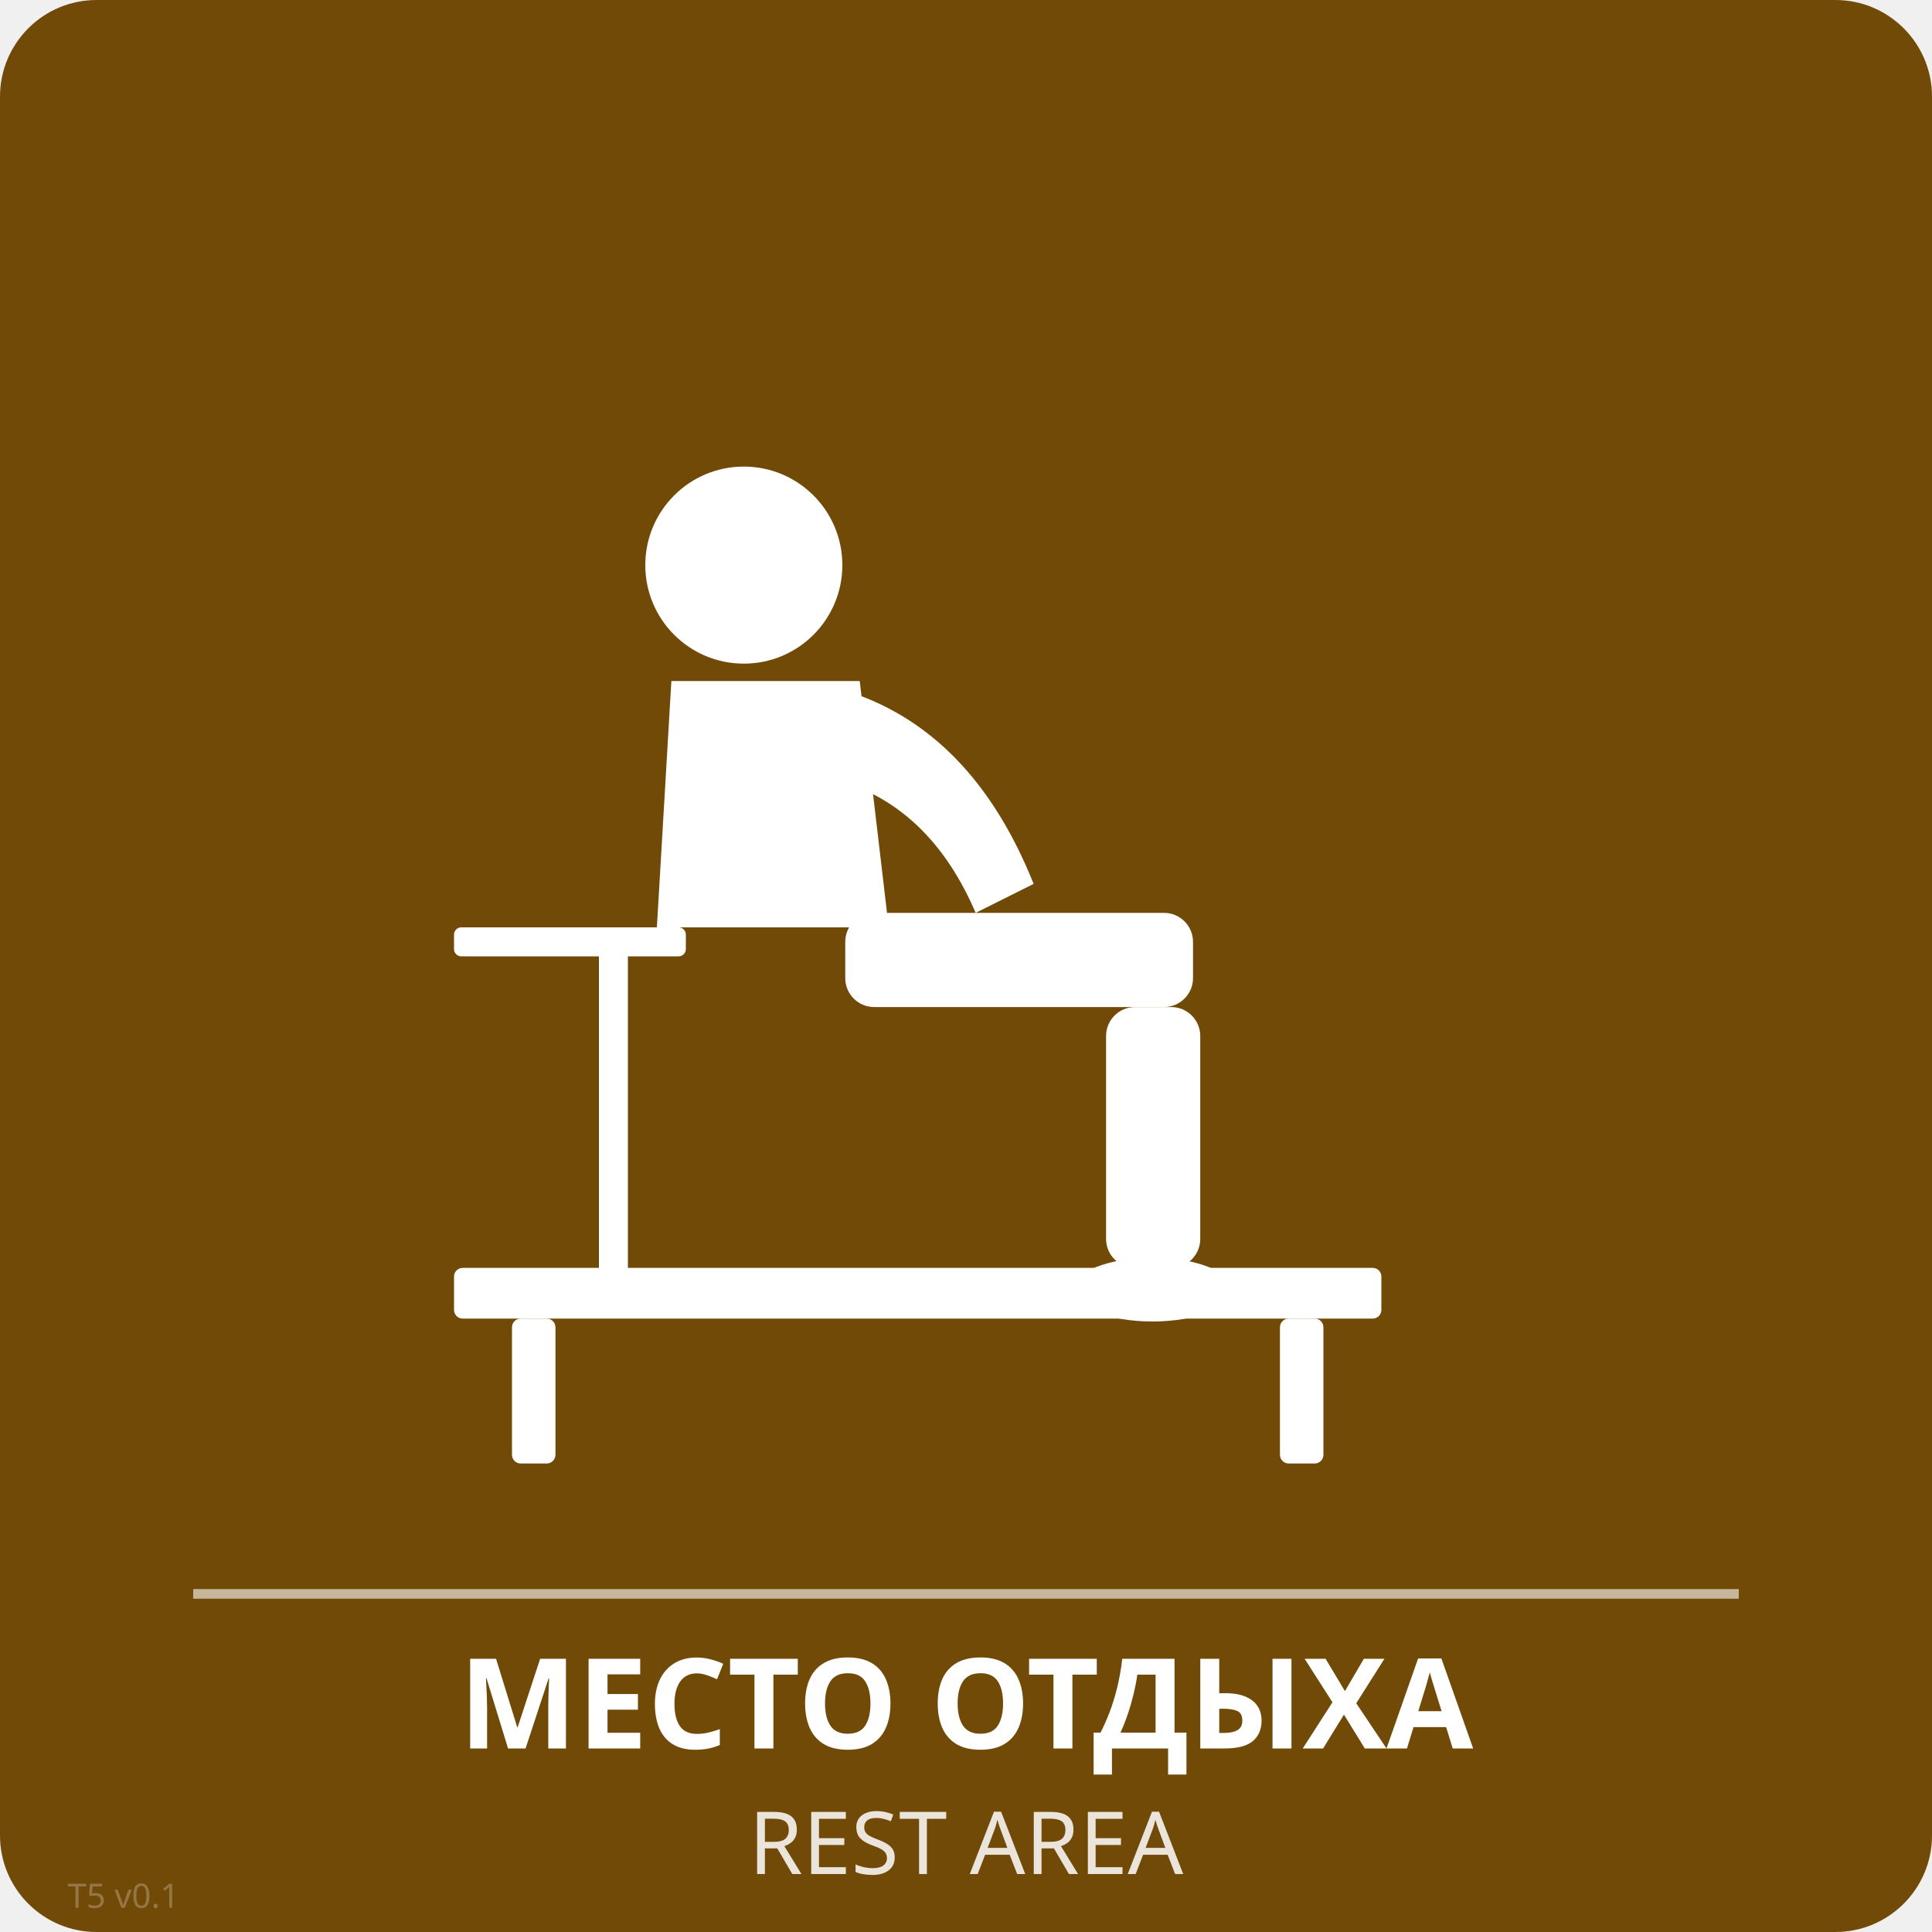
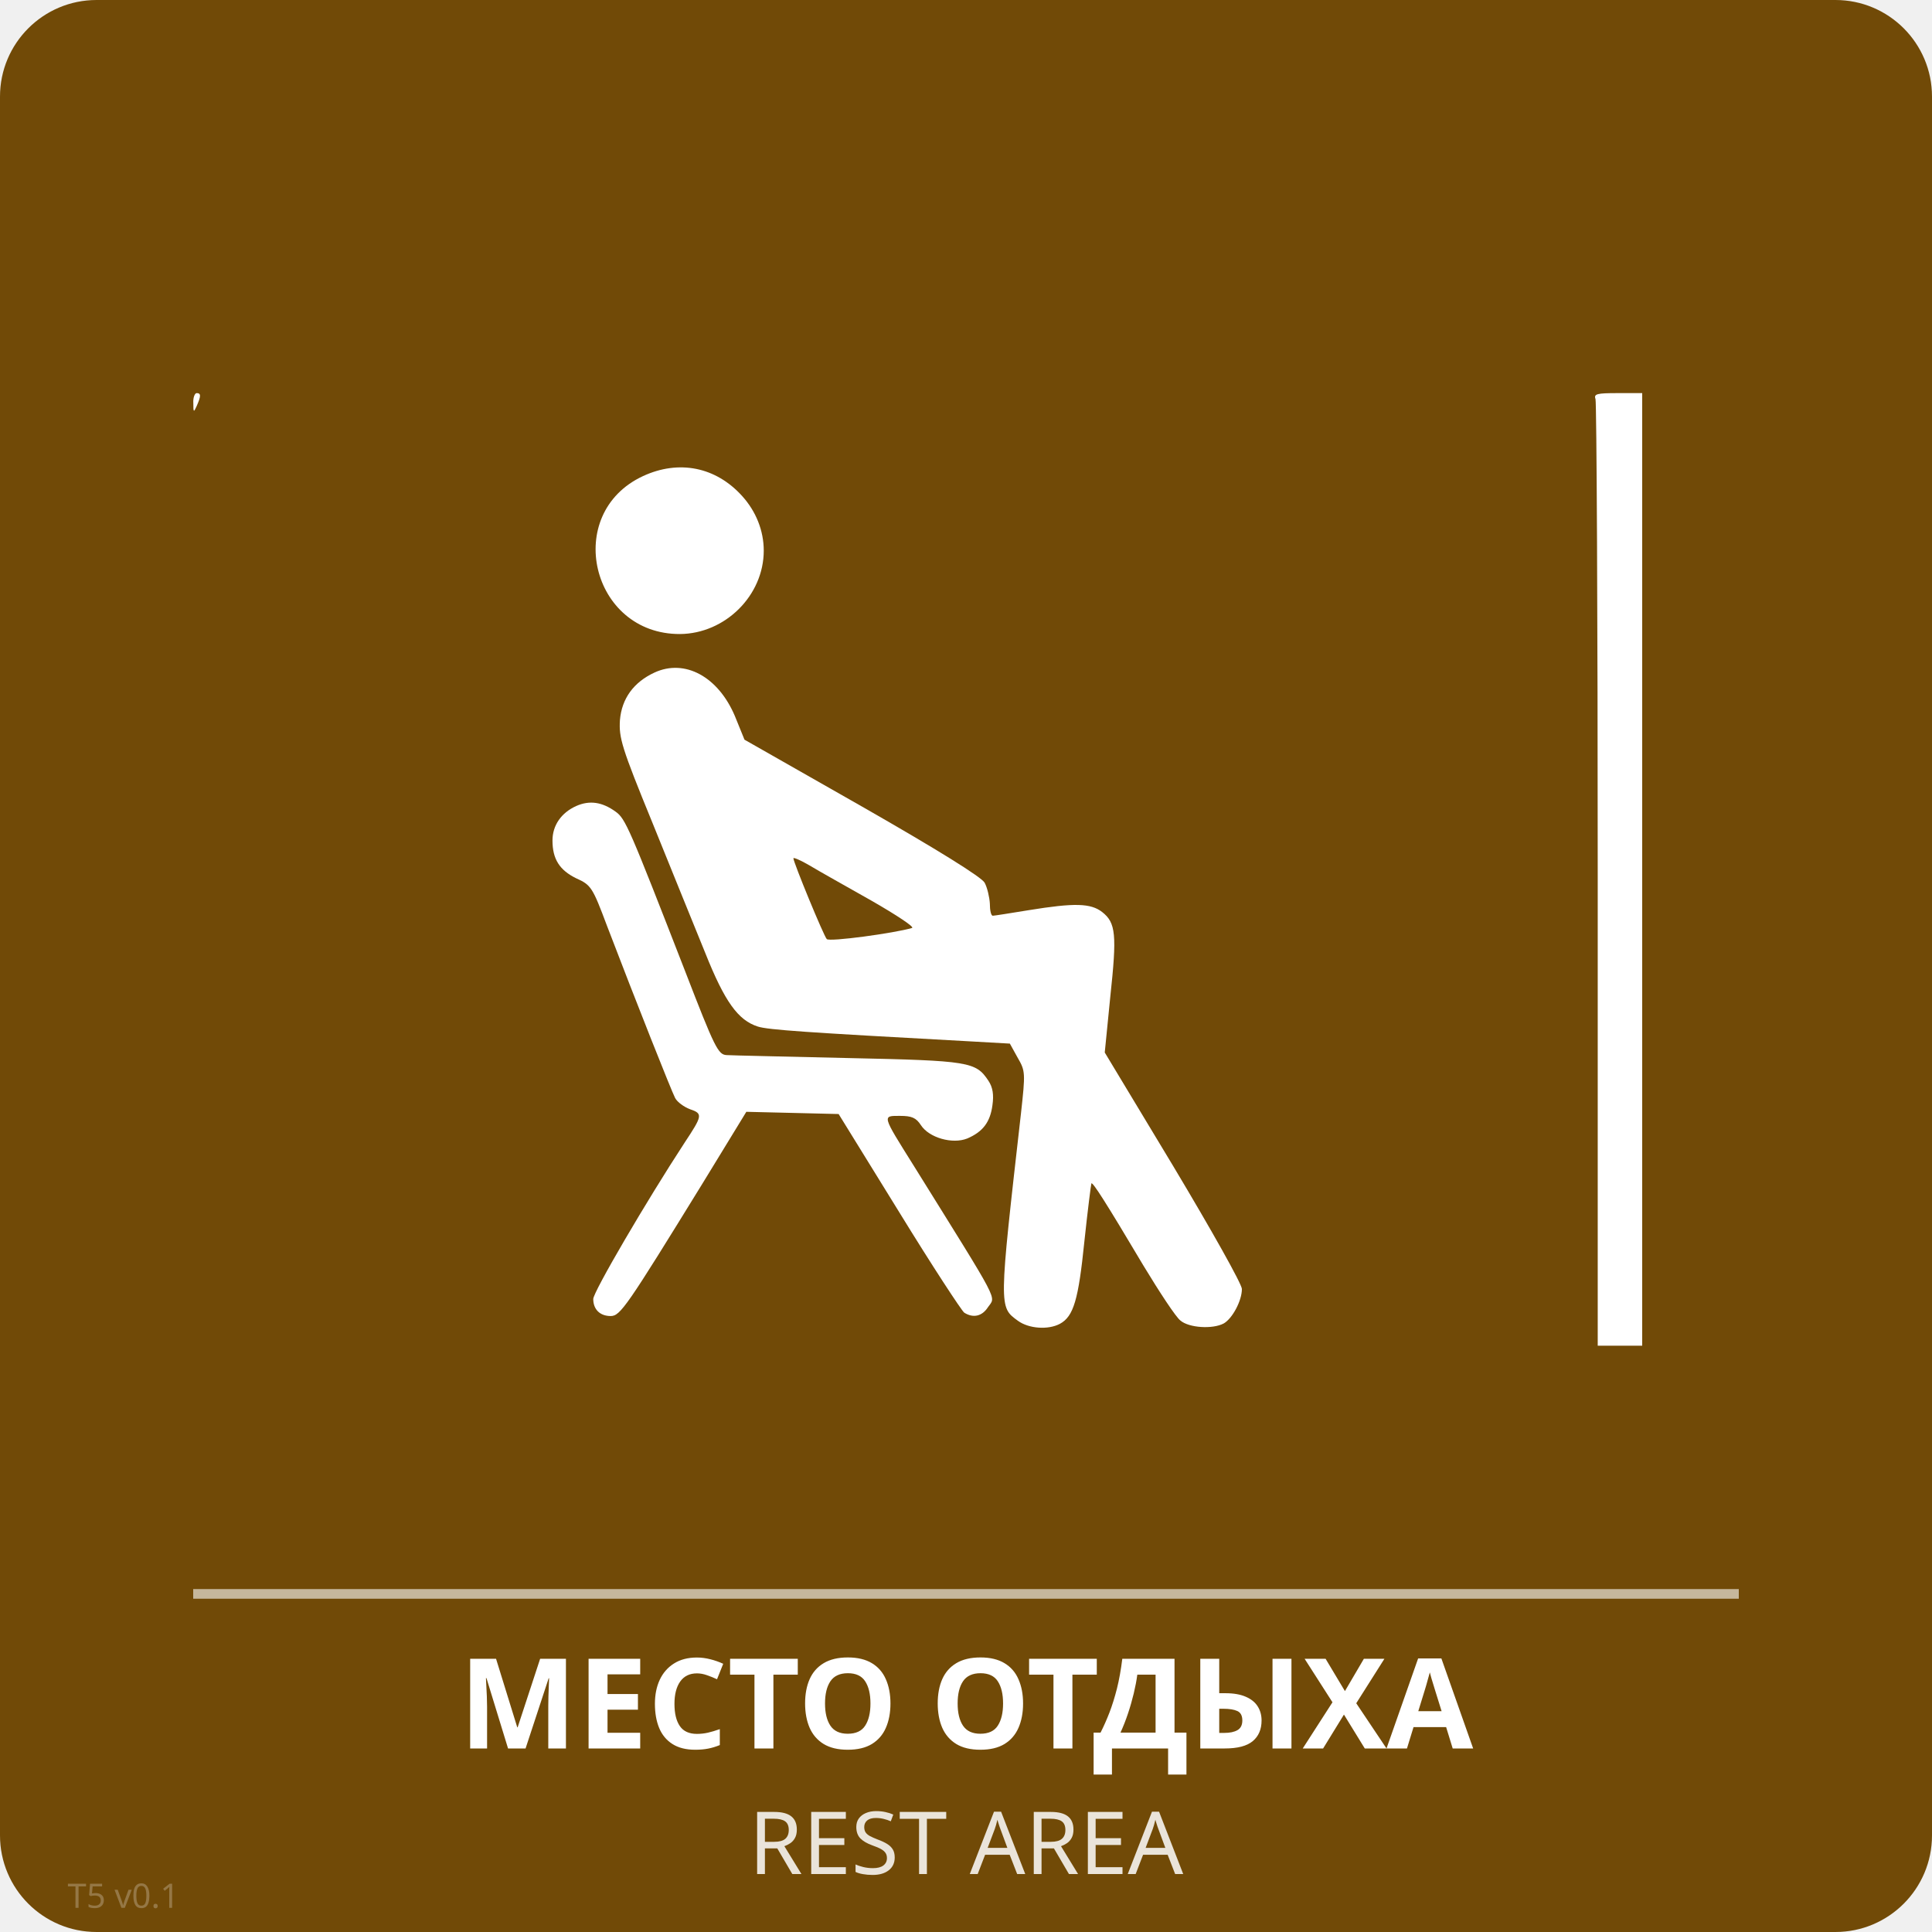
<svg xmlns="http://www.w3.org/2000/svg" viewBox="0 0 400 400" role="img" aria-label="T5: Знак зоны отдыха на тропе">
  <defs>
-     <g id="pict-rest" fill="#fff">
-       <circle cx="380" cy="290" r="68" />
-       <path d="M 330 370 L 460 370 L 480 540 L 320 540 Z" />
-       <path d="M 460 380 Q 540 410 580 510 L 540 530 Q 510 460 450 440 Z" />
-       <rect x="450" y="530" width="240" height="65" rx="20" />
-       <rect x="630" y="595" width="65" height="180" rx="20" />
-       <ellipse cx="662" cy="790" rx="55" ry="22" />
-       <rect x="180" y="775" width="640" height="35" rx="6" />
-       <rect x="220" y="810" width="30" height="100" rx="6" />
-       <rect x="750" y="810" width="30" height="100" rx="6" />
-       <rect x="280" y="540" width="20" height="240" rx="5" />
-       <rect x="180" y="540" width="160" height="20" rx="5" />
+     <g id="pict-rest">
+       <g transform="translate(-5.68434e-14 171.298) scale(2.55799)">
+         <g transform="translate(-31.06781,437) scale(0.1,-0.1)" fill="#fff">
+           <path d="M311 4343 c0 -25 1 -26 9 -8 12 27 12 35 0 35 -5 0 -10 -12 -9 -27z" />
+           <path d="M4094 4354 c3 -9 6 -587 6 -1285 l0 -1269 60 0 60 0 0 1285 0 1285 -66 0 c-56 0 -65 -2 -60 -16z" />
+           <path d="M1524 4146 c-217 -101 -140 -427 100 -426 122 1 226 104 226 225 0 54 -21 106 -58 147 -71 79 -171 99 -268 54z" />
+           <path d="M1555 3616 c-56 -26 -88 -70 -93 -128 -3 -48 4 -73 88 -278 50 -124 114 -281 142 -350 53 -133 89 -182 142 -199 28 -9 134 -16 556 -39 l124 -7 21 -38 c21 -36 21 -41 9 -150 -60 -528 -60 -522 -8 -560 29 -21 81 -25 113 -8 37 20 50 65 66 222 9 85 18 155 19 157 4 3 37 -48 141 -223 43 -71 87 -138 99 -147 23 -20 87 -24 117 -8 23 13 49 61 49 93 0 13 -82 159 -185 331 l-185 307 15 151 c18 167 15 199 -22 228 -31 24 -75 25 -198 5 -49 -8 -93 -15 -97 -15 -5 0 -8 15 -8 33 -1 17 -7 43 -14 56 -8 15 -127 89 -330 205 l-318 181 -26 64 c-45 106 -135 155 -217 117z m585 -615 c68 -39 118 -72 110 -74 -47 -14 -223 -38 -230 -30 -8 8 -90 207 -90 218 0 3 19 -5 43 -19 23 -14 98 -56 167 -95z" />
+           <path d="M1344 3256 c-40 -18 -64 -52 -64 -93 0 -50 19 -80 64 -102 40 -18 44 -24 83 -128 78 -204 174 -446 184 -465 6 -11 24 -24 40 -30 35 -12 34 -17 -15 -91 -102 -156 -246 -402 -246 -421 0 -28 18 -46 47 -46 26 0 43 25 248 358 l118 193 125 -3 124 -3 163 -264 c89 -145 169 -267 176 -272 24 -15 48 -10 64 15 21 31 37 0 -200 381 -87 139 -86 135 -37 135 31 0 43 -5 56 -25 22 -34 85 -52 125 -36 42 18 62 44 68 90 4 28 1 48 -11 66 -34 51 -51 54 -377 61 -167 4 -315 7 -329 8 -23 1 -32 19 -112 226 -151 388 -161 412 -188 431 -36 26 -70 31 -106 15z" />
+         </g>
+       </g>
    </g>
  </defs>
  <rect width="400" height="400" rx="20" fill="#714A07" />
  <g transform="translate(40 30) scale(0.30)">
    <use href="#pict-rest" />
  </g>
  <line x1="40" y1="330" x2="360" y2="330" stroke="#fff" stroke-width="2" opacity="0.6" />
  <text x="200" y="362" fill="#fff" text-anchor="middle" font-family="'Myriad Pro Condensed','PT Sans Narrow','Arial Narrow',sans-serif" font-weight="700" font-size="26" font-stretch="condensed">МЕСТО ОТДЫХА</text>
  <text x="200" y="388" fill="#fff" opacity="0.85" text-anchor="middle" font-family="'Myriad Pro Condensed','PT Sans Narrow','Arial Narrow',sans-serif" font-weight="400" font-size="18" font-stretch="condensed">REST AREA</text>
  <text x="14" y="395" fill="#fff" opacity="0.25" font-size="7" font-family="sans-serif">T5 v0.1</text>
</svg>
